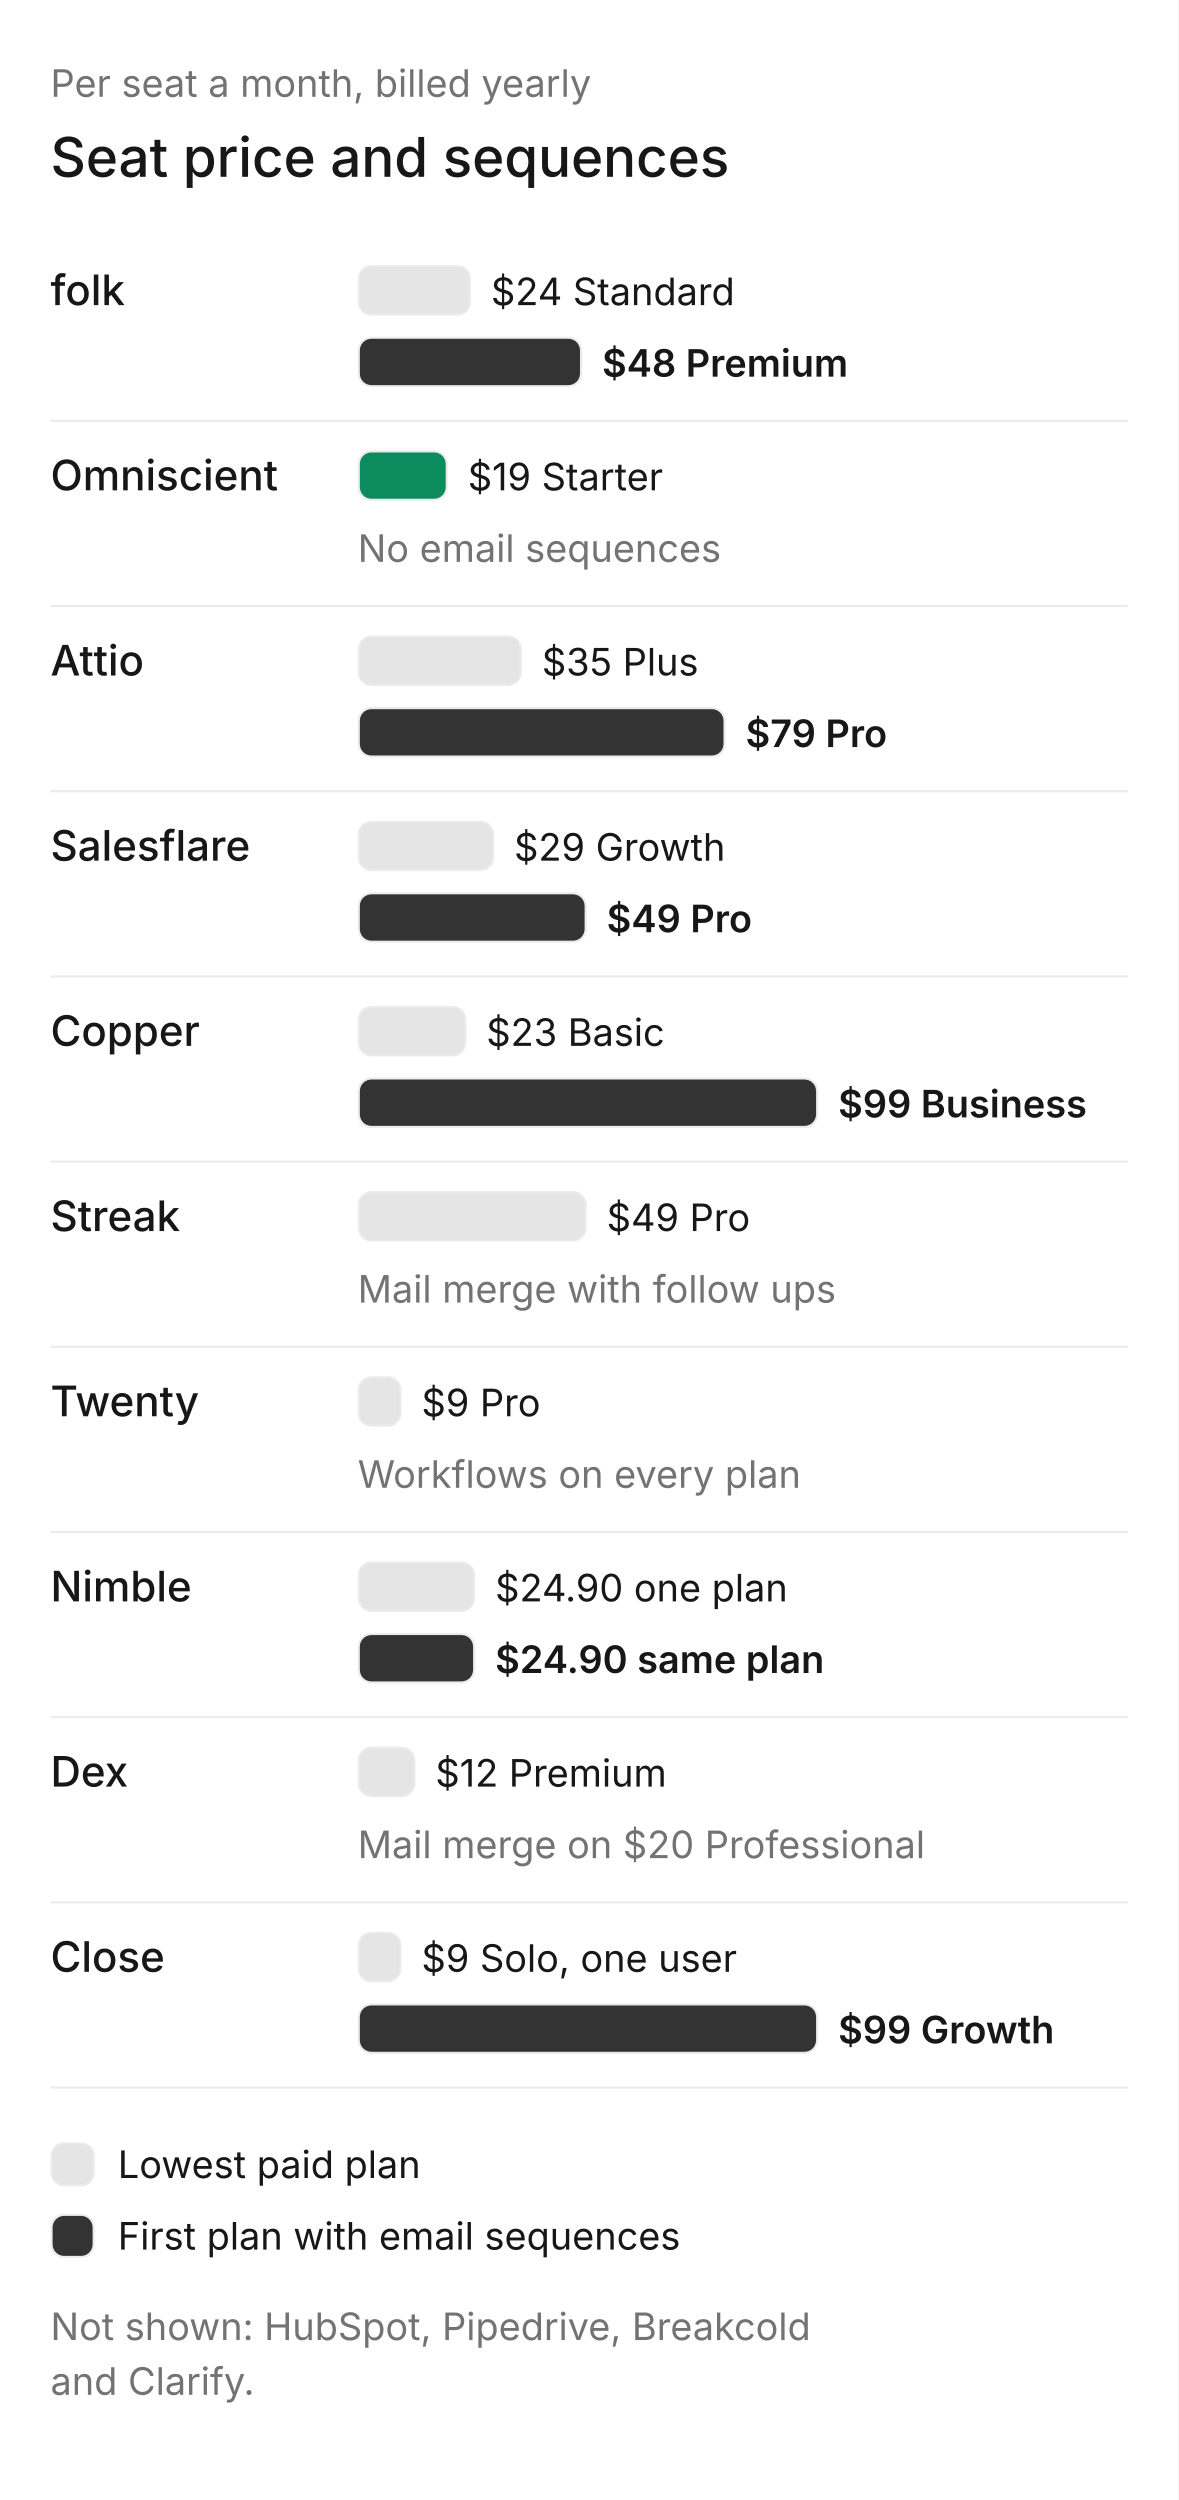
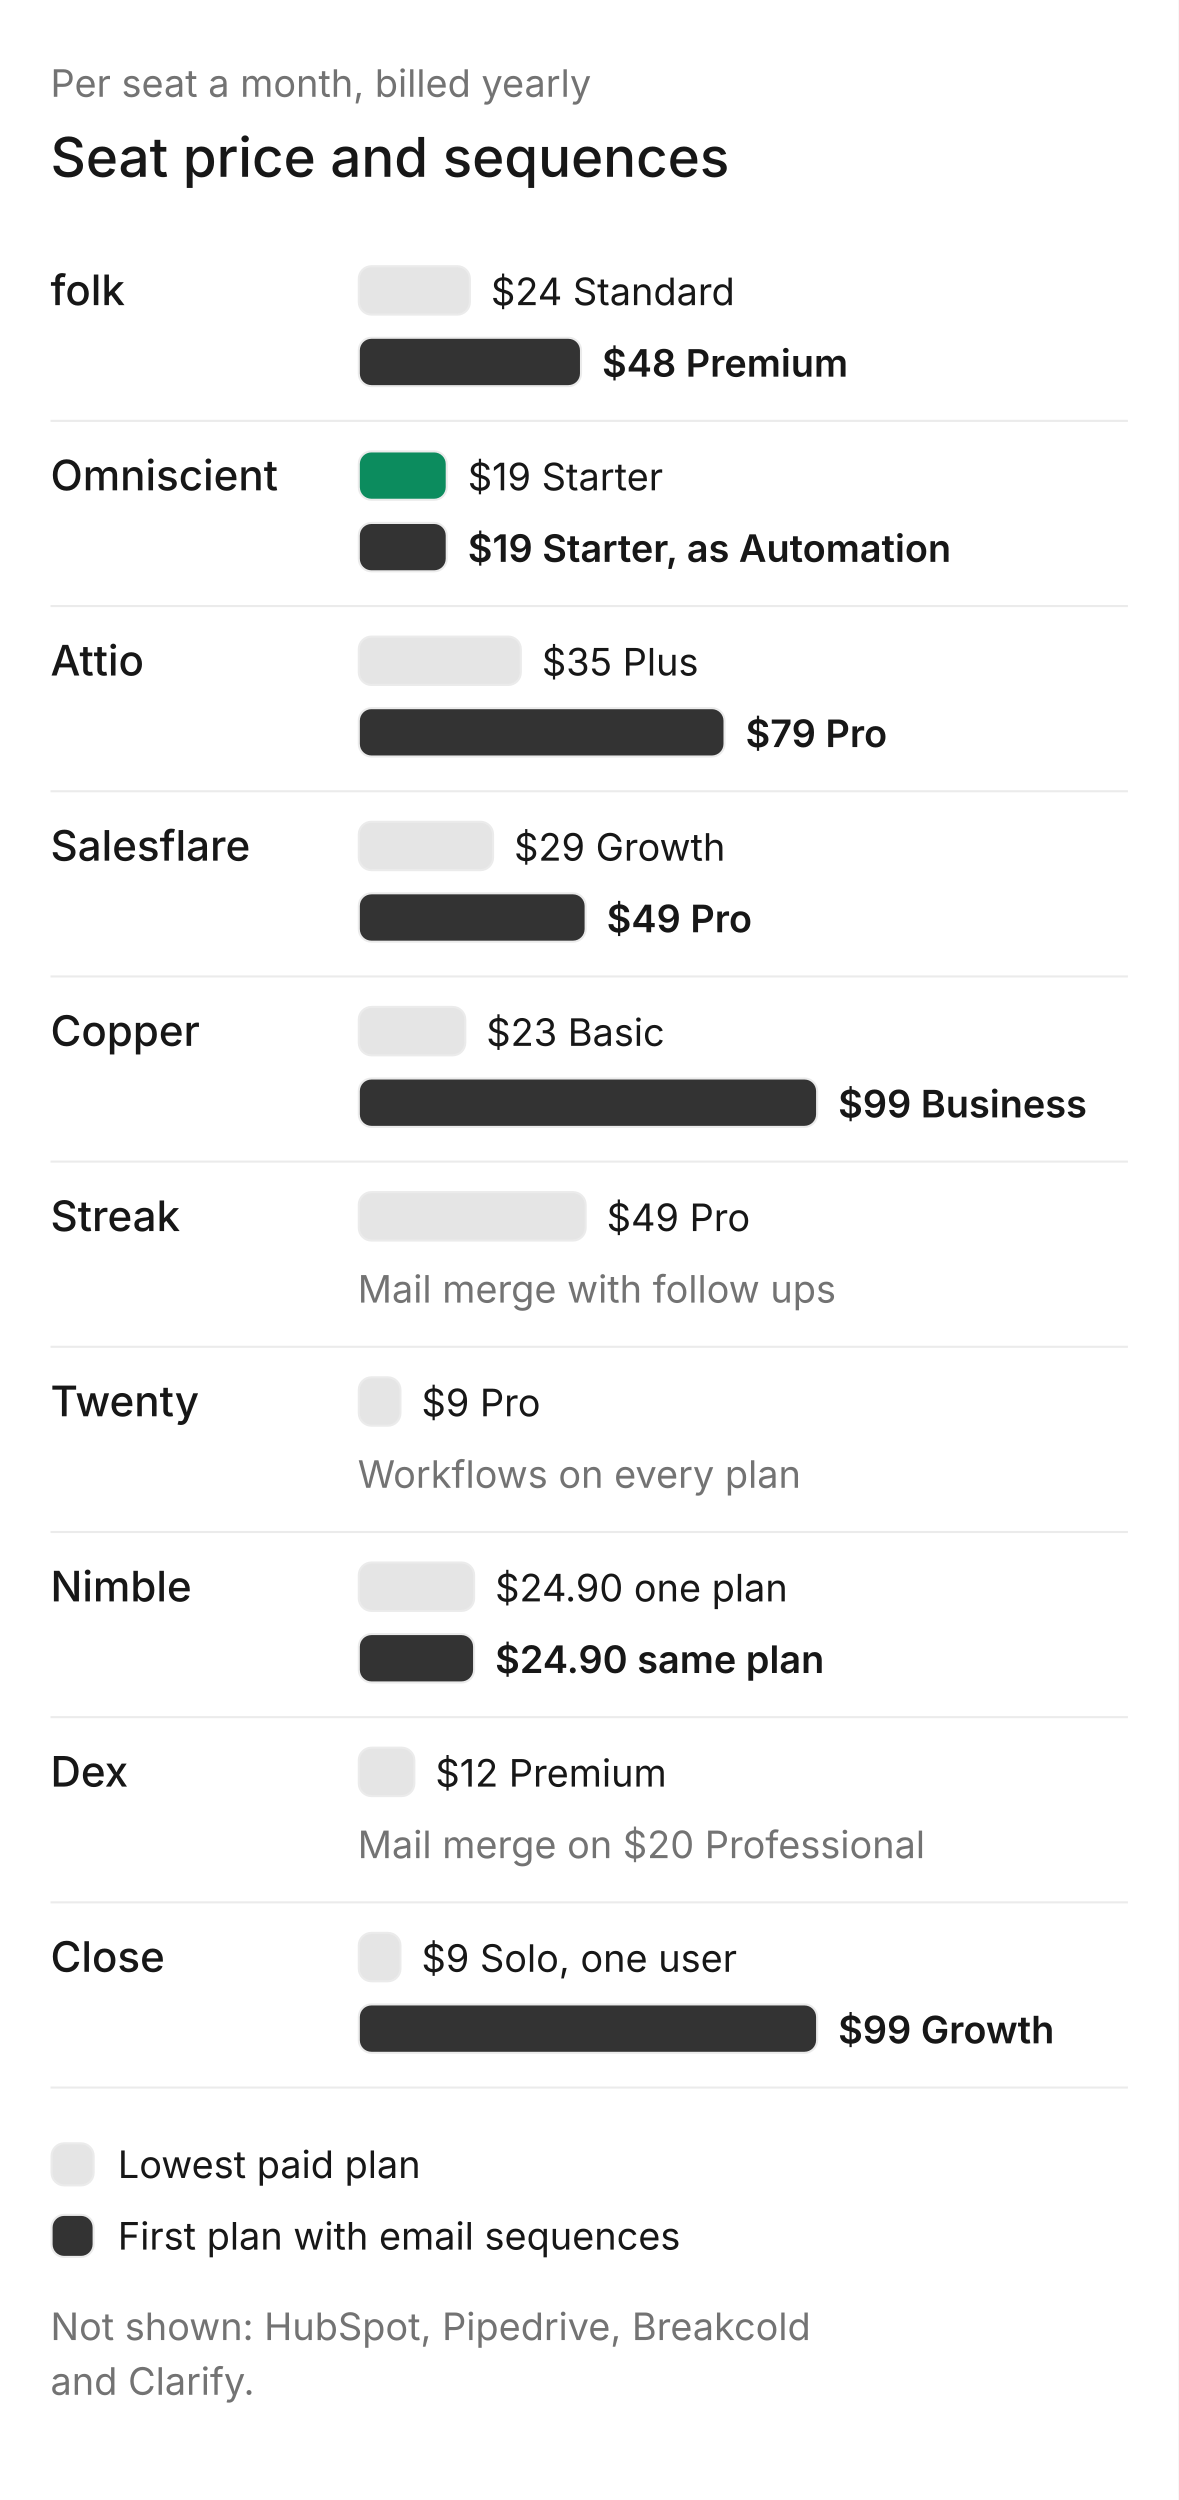
<svg xmlns="http://www.w3.org/2000/svg" viewBox="0 0 560 1188" width="560" height="1188" role="img" aria-labelledby="t d" font-family="Inter, system-ui, sans-serif">
  <rect width="560" height="1188" fill="#ffffff" />
  <text x="24" y="46" font-family="Inter, system-ui, sans-serif" font-size="18" fill="#737373">Per seat a month, billed yearly</text>
  <text x="24" y="84" font-size="26" font-weight="500" fill="#171717">Seat price <tspan fill="#171717">and sequences</tspan>
  </text>
  <text x="24" y="145" font-size="20" font-weight="500" fill="#171717">folk</text>
  <rect x="170.5" y="126.5" width="52.8" height="23" fill="#e5e5e5" stroke="#ebebeb" rx="6" />
  <text x="233.3" y="145" font-size="18" fill="#171717">$24 Standard</text>
  <rect x="170.5" y="160.5" width="105.6" height="23" fill="#333333" stroke="#ebebeb" rx="6" />
  <text x="286.1" y="179" font-size="18" font-weight="600" fill="#171717">$48 Premium</text>
  <line x1="24" y1="200" x2="536" y2="200" stroke="#ebebeb" />
  <text x="24" y="233" font-size="20" font-weight="500" fill="#171717">Omniscient</text>
  <rect x="170.5" y="214.5" width="41.8" height="23" fill="#0c8c5e" stroke="#ebebeb" rx="6" />
  <text x="222.3" y="233" font-size="18" fill="#171717">$19 Starter</text>
-   <text x="170" y="267" font-size="18" fill="#737373">No email sequences</text>
+   <rect x="170.5" y="248.5" width="41.8" height="23" fill="#333333" stroke="#ebebeb" rx="6" />
+   <text x="222.3" y="267" font-size="18" font-weight="600" fill="#171717">$19 Starter, as Automation</text>
  <line x1="24" y1="288" x2="536" y2="288" stroke="#ebebeb" />
  <text x="24" y="321" font-size="20" font-weight="500" fill="#171717">Attio</text>
  <rect x="170.5" y="302.5" width="77.0" height="23" fill="#e5e5e5" stroke="#ebebeb" rx="6" />
  <text x="257.5" y="321" font-size="18" fill="#171717">$35 Plus</text>
  <rect x="170.5" y="336.5" width="173.8" height="23" fill="#333333" stroke="#ebebeb" rx="6" />
  <text x="354.3" y="355" font-size="18" font-weight="600" fill="#171717">$79 Pro</text>
  <line x1="24" y1="376" x2="536" y2="376" stroke="#ebebeb" />
  <text x="24" y="409" font-size="20" font-weight="500" fill="#171717">Salesflare</text>
  <rect x="170.5" y="390.5" width="63.8" height="23" fill="#e5e5e5" stroke="#ebebeb" rx="6" />
  <text x="244.3" y="409" font-size="18" fill="#171717">$29 Growth</text>
  <rect x="170.5" y="424.5" width="107.8" height="23" fill="#333333" stroke="#ebebeb" rx="6" />
  <text x="288.3" y="443" font-size="18" font-weight="600" fill="#171717">$49 Pro</text>
  <line x1="24" y1="464" x2="536" y2="464" stroke="#ebebeb" />
  <text x="24" y="497" font-size="20" font-weight="500" fill="#171717">Copper</text>
  <rect x="170.5" y="478.5" width="50.6" height="23" fill="#e5e5e5" stroke="#ebebeb" rx="6" />
  <text x="231.1" y="497" font-size="18" fill="#171717">$23 Basic</text>
  <rect x="170.5" y="512.5" width="217.8" height="23" fill="#333333" stroke="#ebebeb" rx="6" />
  <text x="398.3" y="531" font-size="18" font-weight="600" fill="#171717">$99 Business</text>
  <line x1="24" y1="552" x2="536" y2="552" stroke="#ebebeb" />
  <text x="24" y="585" font-size="20" font-weight="500" fill="#171717">Streak</text>
  <rect x="170.5" y="566.5" width="107.8" height="23" fill="#e5e5e5" stroke="#ebebeb" rx="6" />
  <text x="288.3" y="585" font-size="18" fill="#171717">$49 Pro</text>
  <text x="170" y="619" font-size="18" fill="#737373">Mail merge with follow ups</text>
  <line x1="24" y1="640" x2="536" y2="640" stroke="#ebebeb" />
  <text x="24" y="673" font-size="20" font-weight="500" fill="#171717">Twenty</text>
  <rect x="170.5" y="654.5" width="19.8" height="23" fill="#e5e5e5" stroke="#ebebeb" rx="6" />
  <text x="200.3" y="673" font-size="18" fill="#171717">$9 Pro</text>
  <text x="170" y="707" font-size="18" fill="#737373">Workflows on every plan</text>
  <line x1="24" y1="728" x2="536" y2="728" stroke="#ebebeb" />
  <text x="24" y="761" font-size="20" font-weight="500" fill="#171717">Nimble</text>
  <rect x="170.5" y="742.5" width="54.8" height="23" fill="#e5e5e5" stroke="#ebebeb" rx="6" />
  <text x="235.3" y="761" font-size="18" fill="#171717">$24.90 one plan</text>
  <rect x="170.5" y="776.5" width="54.8" height="23" fill="#333333" stroke="#ebebeb" rx="6" />
  <text x="235.3" y="795" font-size="18" font-weight="600" fill="#171717">$24.90 same plan</text>
  <line x1="24" y1="816" x2="536" y2="816" stroke="#ebebeb" />
  <text x="24" y="849" font-size="20" font-weight="500" fill="#171717">Dex</text>
  <rect x="170.5" y="830.5" width="26.4" height="23" fill="#e5e5e5" stroke="#ebebeb" rx="6" />
  <text x="206.9" y="849" font-size="18" fill="#171717">$12 Premium</text>
  <text x="170" y="883" font-size="18" fill="#737373">Mail merge on $20 Professional</text>
  <line x1="24" y1="904" x2="536" y2="904" stroke="#ebebeb" />
  <text x="24" y="937" font-size="20" font-weight="500" fill="#171717">Close</text>
  <rect x="170.5" y="918.5" width="19.8" height="23" fill="#e5e5e5" stroke="#ebebeb" rx="6" />
  <text x="200.3" y="937" font-size="18" fill="#171717">$9 Solo, one user</text>
  <rect x="170.5" y="952.5" width="217.8" height="23" fill="#333333" stroke="#ebebeb" rx="6" />
  <text x="398.3" y="971" font-size="18" font-weight="600" fill="#171717">$99 Growth</text>
  <line x1="24" y1="992" x2="536" y2="992" stroke="#ebebeb" />
  <rect x="24.5" y="1018.5" width="20" height="20" fill="#e5e5e5" stroke="#ebebeb" rx="6" />
  <text x="56" y="1035" font-size="18" fill="#171717">Lowest paid plan</text>
  <rect x="24.5" y="1052.5" width="20" height="20" fill="#333333" stroke="#ebebeb" rx="6" />
  <text x="56" y="1069" font-size="18" fill="#171717">First plan with email sequences</text>
  <text x="24" y="1112" font-size="18" fill="#737373">Not shown: HubSpot, Pipedrive, Breakcold</text>
  <text x="24" y="1138" font-size="18" fill="#737373">and Clarify.</text>
</svg>
